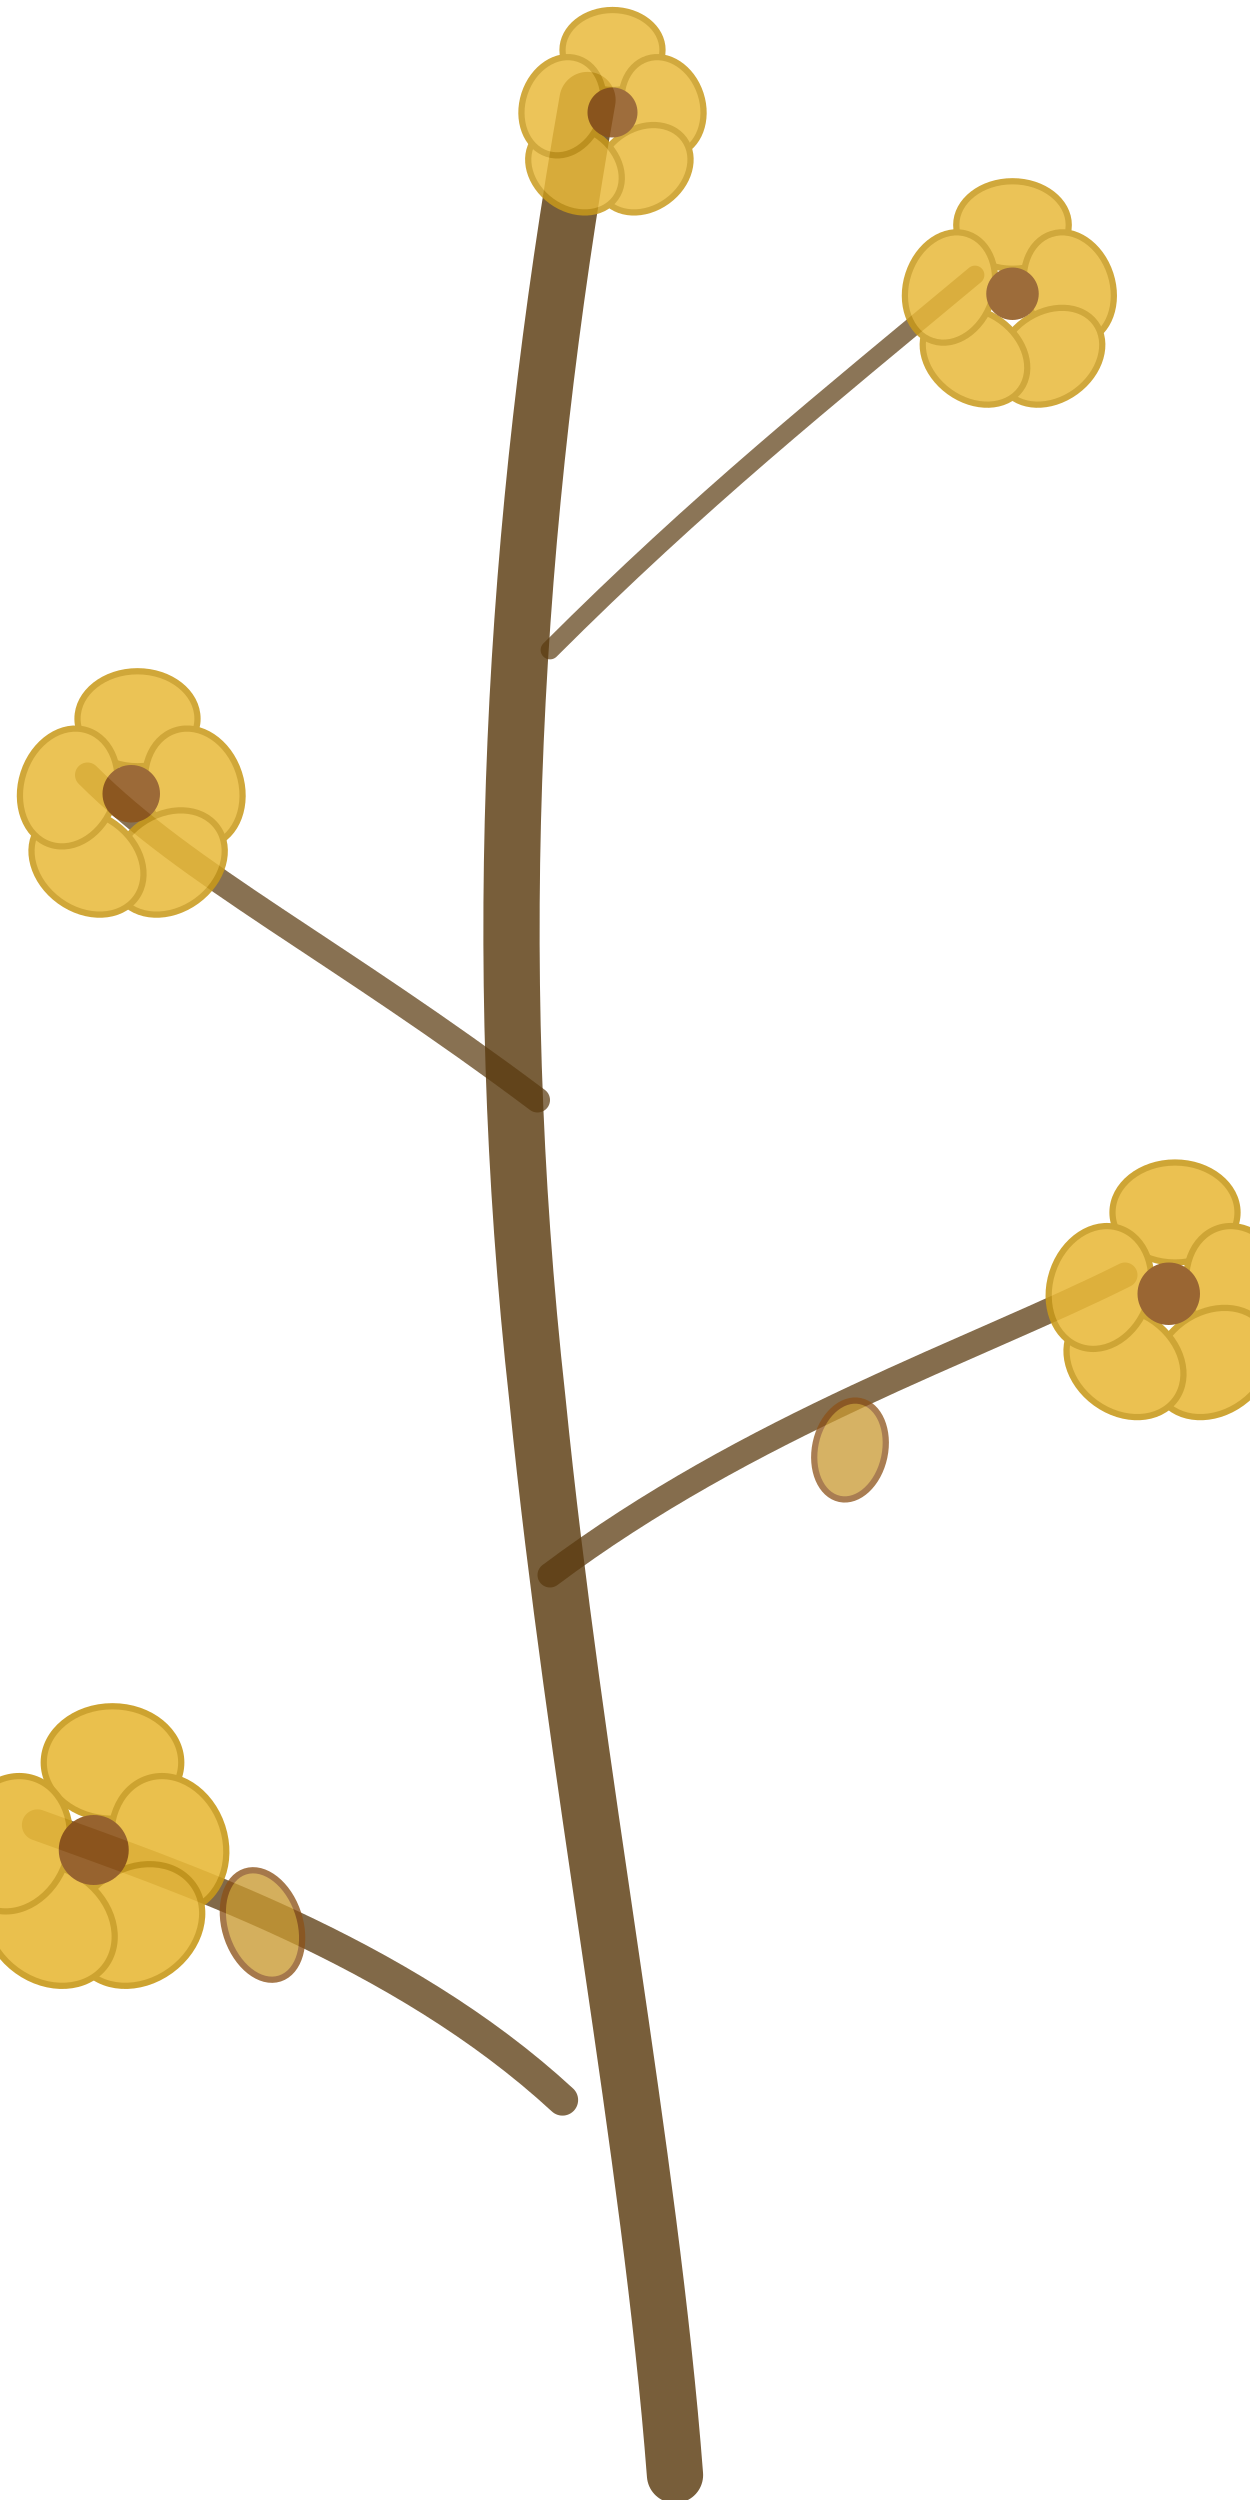
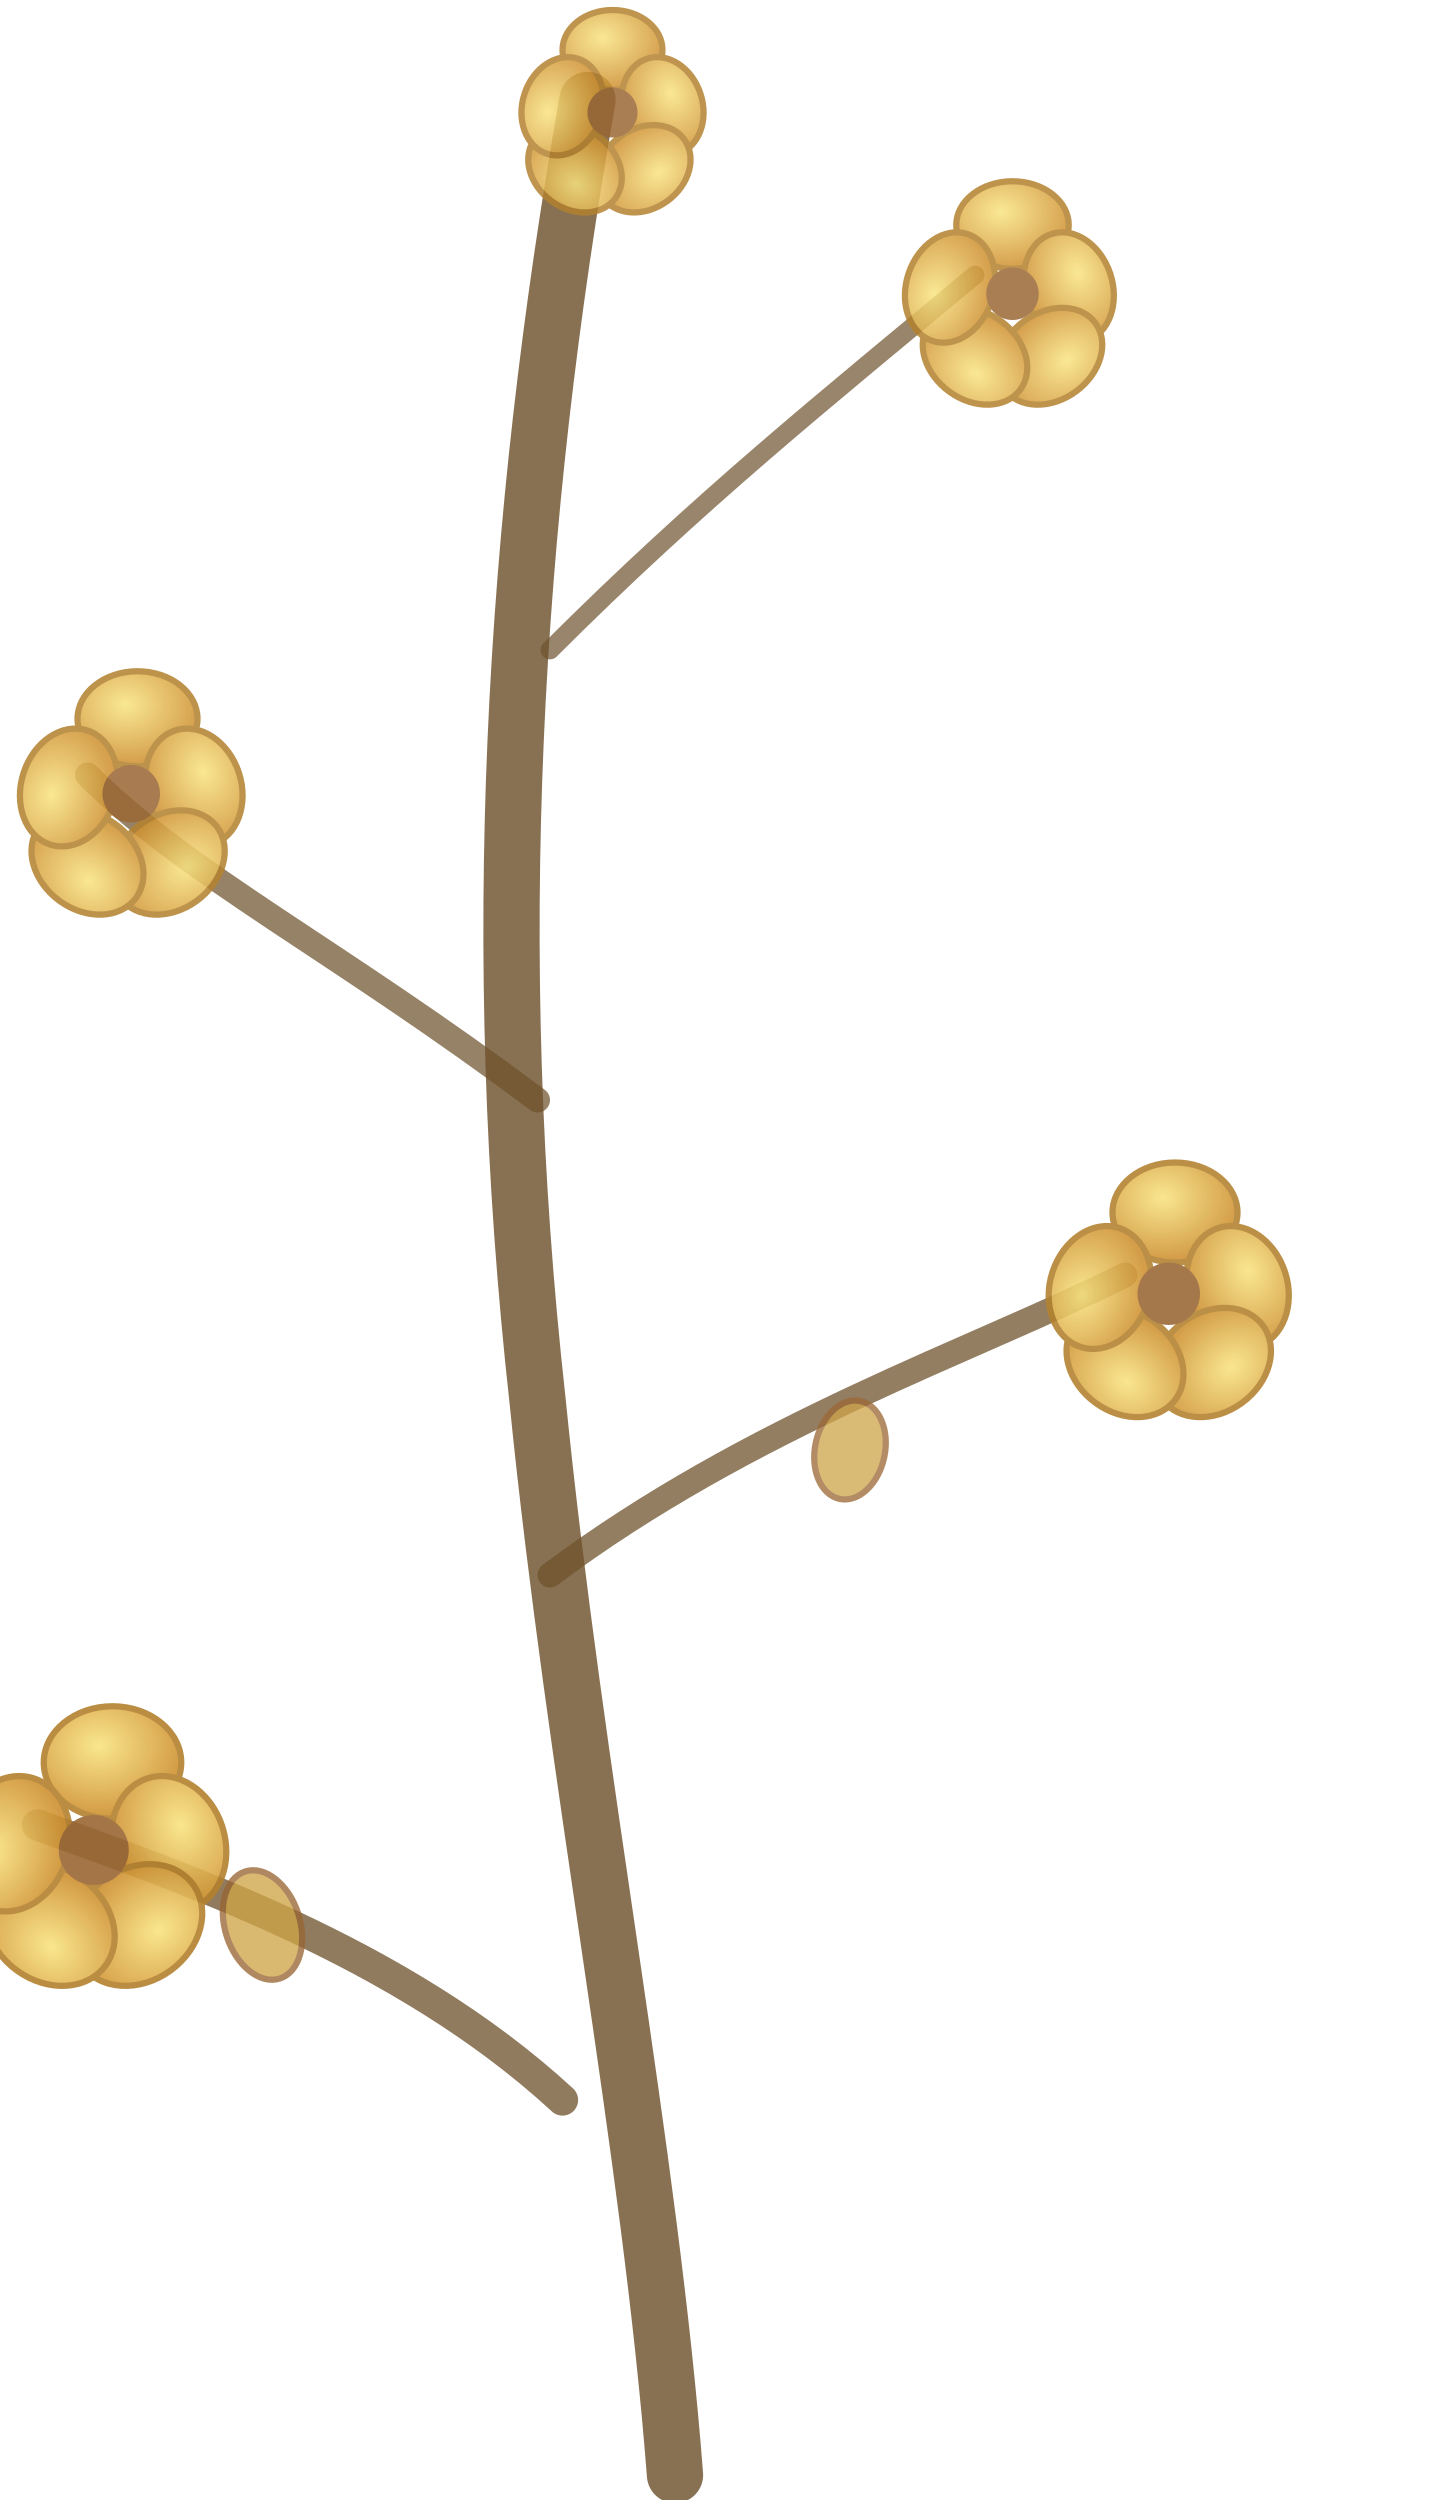
- <svg xmlns="http://www.w3.org/2000/svg" viewBox="0 0 100 200">
+ <svg xmlns="http://www.w3.org/2000/svg" viewBox="0 0 115 200" opacity=".88">
+   <defs>
+     <radialGradient id="pm" cx="40%" cy="35%" r="62%" gradientUnits="objectBoundingBox">
+       <stop offset="0%" stop-color="#f8e070" />
+       <stop offset="100%" stop-color="#c88215" />
+     </radialGradient>
+   </defs>
  <path d="M54 198 C52 172 46 142 43 112 C39 76 41 42 47 8" fill="none" stroke="#5a3a0f" stroke-width="4.5" stroke-linecap="round" opacity=".82" />
  <path d="M45 168 C32 156 14 150 3 146" fill="none" stroke="#5a3a0f" stroke-width="2.5" stroke-linecap="round" opacity=".76" />
  <path d="M44 126 C60 114 78 108 90 102" fill="none" stroke="#5a3a0f" stroke-width="2" stroke-linecap="round" opacity=".74" />
  <path d="M43 88 C27 76 15 70 7 62" fill="none" stroke="#5a3a0f" stroke-width="2" stroke-linecap="round" opacity=".72" />
  <path d="M44 52 C56 40 66 32 78 22" fill="none" stroke="#5a3a0f" stroke-width="1.5" stroke-linecap="round" opacity=".7" />
  <g transform="translate(3,146)" opacity=".9">
-     <ellipse cx="6" cy="-5" rx="5.5" ry="4.5" fill="#e8b93a" stroke="#c8991a" stroke-width=".5" />
-     <ellipse cx="10.5" cy="1.5" rx="5.5" ry="4.5" fill="#e8b93a" stroke="#c8991a" stroke-width=".5" transform="rotate(72,10.5,1.5)" />
-     <ellipse cx="8" cy="8" rx="5.5" ry="4.5" fill="#e8b93a" stroke="#c8991a" stroke-width=".5" transform="rotate(144,8,8)" />
-     <ellipse cx="1" cy="8" rx="5.5" ry="4.5" fill="#e8b93a" stroke="#c8991a" stroke-width=".5" transform="rotate(216,1,8)" />
-     <ellipse cx="-2" cy="1.5" rx="5.5" ry="4.5" fill="#e8b93a" stroke="#c8991a" stroke-width=".5" transform="rotate(288,-2,1.5)" />
+     <ellipse cx="6" cy="-5" rx="5.5" ry="4.5" fill="url(#pm)" stroke="#a87012" stroke-width=".5" />
+     <ellipse cx="10.5" cy="1.5" rx="5.5" ry="4.5" fill="url(#pm)" stroke="#a87012" stroke-width=".5" transform="rotate(72,10.5,1.5)" />
+     <ellipse cx="8" cy="8" rx="5.5" ry="4.5" fill="url(#pm)" stroke="#a87012" stroke-width=".5" transform="rotate(144,8,8)" />
+     <ellipse cx="1" cy="8" rx="5.5" ry="4.5" fill="url(#pm)" stroke="#a87012" stroke-width=".5" transform="rotate(216,1,8)" />
+     <ellipse cx="-2" cy="1.5" rx="5.5" ry="4.5" fill="url(#pm)" stroke="#a87012" stroke-width=".5" transform="rotate(288,-2,1.5)" />
    <circle cx="4.5" cy="2" r="2.8" fill="#8c5218" />
  </g>
  <g transform="translate(90,102)" opacity=".88">
-     <ellipse cx="4" cy="-5" rx="5" ry="4" fill="#e8b93a" stroke="#c8991a" stroke-width=".5" />
-     <ellipse cx="9" cy="1" rx="5" ry="4" fill="#e8b93a" stroke="#c8991a" stroke-width=".5" transform="rotate(72,9,1)" />
-     <ellipse cx="7" cy="7" rx="5" ry="4" fill="#e8b93a" stroke="#c8991a" stroke-width=".5" transform="rotate(144,7,7)" />
-     <ellipse cx="0" cy="7" rx="5" ry="4" fill="#e8b93a" stroke="#c8991a" stroke-width=".5" transform="rotate(216,0,7)" />
-     <ellipse cx="-2" cy="1" rx="5" ry="4" fill="#e8b93a" stroke="#c8991a" stroke-width=".5" transform="rotate(288,-2,1)" />
+     <ellipse cx="4" cy="-5" rx="5" ry="4" fill="url(#pm)" stroke="#a87012" stroke-width=".5" />
+     <ellipse cx="9" cy="1" rx="5" ry="4" fill="url(#pm)" stroke="#a87012" stroke-width=".5" transform="rotate(72,9,1)" />
+     <ellipse cx="7" cy="7" rx="5" ry="4" fill="url(#pm)" stroke="#a87012" stroke-width=".5" transform="rotate(144,7,7)" />
+     <ellipse cx="0" cy="7" rx="5" ry="4" fill="url(#pm)" stroke="#a87012" stroke-width=".5" transform="rotate(216,0,7)" />
+     <ellipse cx="-2" cy="1" rx="5" ry="4" fill="url(#pm)" stroke="#a87012" stroke-width=".5" transform="rotate(288,-2,1)" />
    <circle cx="3.5" cy="1.5" r="2.5" fill="#8c5218" />
  </g>
  <g transform="translate(7,62)" opacity=".86">
-     <ellipse cx="4" cy="-4.5" rx="4.8" ry="3.8" fill="#e8b93a" stroke="#c8991a" stroke-width=".5" />
-     <ellipse cx="8.5" cy="1" rx="4.8" ry="3.8" fill="#e8b93a" stroke="#c8991a" stroke-width=".5" transform="rotate(72,8.5,1)" />
-     <ellipse cx="6.5" cy="7" rx="4.8" ry="3.8" fill="#e8b93a" stroke="#c8991a" stroke-width=".5" transform="rotate(144,6.5,7)" />
-     <ellipse cx="0" cy="7" rx="4.8" ry="3.8" fill="#e8b93a" stroke="#c8991a" stroke-width=".5" transform="rotate(216,0,7)" />
-     <ellipse cx="-1.5" cy="1" rx="4.8" ry="3.8" fill="#e8b93a" stroke="#c8991a" stroke-width=".5" transform="rotate(288,-1.5,1)" />
+     <ellipse cx="4" cy="-4.5" rx="4.8" ry="3.8" fill="url(#pm)" stroke="#a87012" stroke-width=".5" />
+     <ellipse cx="8.5" cy="1" rx="4.8" ry="3.8" fill="url(#pm)" stroke="#a87012" stroke-width=".5" transform="rotate(72,8.5,1)" />
+     <ellipse cx="6.5" cy="7" rx="4.8" ry="3.8" fill="url(#pm)" stroke="#a87012" stroke-width=".5" transform="rotate(144,6.5,7)" />
+     <ellipse cx="0" cy="7" rx="4.8" ry="3.8" fill="url(#pm)" stroke="#a87012" stroke-width=".5" transform="rotate(216,0,7)" />
+     <ellipse cx="-1.5" cy="1" rx="4.8" ry="3.8" fill="url(#pm)" stroke="#a87012" stroke-width=".5" transform="rotate(288,-1.5,1)" />
    <circle cx="3.5" cy="1.5" r="2.3" fill="#8c5218" />
  </g>
  <g transform="translate(78,22)" opacity=".85">
-     <ellipse cx="3" cy="-4" rx="4.5" ry="3.5" fill="#e8b93a" stroke="#c8991a" stroke-width=".5" />
-     <ellipse cx="7.5" cy="1" rx="4.5" ry="3.5" fill="#e8b93a" stroke="#c8991a" stroke-width=".5" transform="rotate(72,7.5,1)" />
-     <ellipse cx="6" cy="6.5" rx="4.5" ry="3.5" fill="#e8b93a" stroke="#c8991a" stroke-width=".5" transform="rotate(144,6,6.5)" />
-     <ellipse cx="0" cy="6.5" rx="4.5" ry="3.5" fill="#e8b93a" stroke="#c8991a" stroke-width=".5" transform="rotate(216,0,6.5)" />
-     <ellipse cx="-2" cy="1" rx="4.5" ry="3.5" fill="#e8b93a" stroke="#c8991a" stroke-width=".5" transform="rotate(288,-2,1)" />
+     <ellipse cx="3" cy="-4" rx="4.5" ry="3.5" fill="url(#pm)" stroke="#a87012" stroke-width=".5" />
+     <ellipse cx="7.5" cy="1" rx="4.5" ry="3.5" fill="url(#pm)" stroke="#a87012" stroke-width=".5" transform="rotate(72,7.5,1)" />
+     <ellipse cx="6" cy="6.5" rx="4.5" ry="3.5" fill="url(#pm)" stroke="#a87012" stroke-width=".5" transform="rotate(144,6,6.5)" />
+     <ellipse cx="0" cy="6.5" rx="4.5" ry="3.5" fill="url(#pm)" stroke="#a87012" stroke-width=".5" transform="rotate(216,0,6.5)" />
+     <ellipse cx="-2" cy="1" rx="4.5" ry="3.5" fill="url(#pm)" stroke="#a87012" stroke-width=".5" transform="rotate(288,-2,1)" />
    <circle cx="3" cy="1.5" r="2.1" fill="#8c5218" />
  </g>
  <g transform="translate(47,8)" opacity=".84">
-     <ellipse cx="2" cy="-4" rx="4" ry="3.2" fill="#e8b93a" stroke="#c8991a" stroke-width=".5" />
-     <ellipse cx="6" cy="0.5" rx="4" ry="3.2" fill="#e8b93a" stroke="#c8991a" stroke-width=".5" transform="rotate(72,6,0.5)" />
-     <ellipse cx="4.5" cy="5.5" rx="4" ry="3.2" fill="#e8b93a" stroke="#c8991a" stroke-width=".5" transform="rotate(144,4.5,5.5)" />
-     <ellipse cx="-1" cy="5.5" rx="4" ry="3.2" fill="#e8b93a" stroke="#c8991a" stroke-width=".5" transform="rotate(216,-1,5.5)" />
-     <ellipse cx="-2" cy="0.5" rx="4" ry="3.2" fill="#e8b93a" stroke="#c8991a" stroke-width=".5" transform="rotate(288,-2,0.5)" />
+     <ellipse cx="2" cy="-4" rx="4" ry="3.2" fill="url(#pm)" stroke="#a87012" stroke-width=".5" />
+     <ellipse cx="6" cy="0.5" rx="4" ry="3.2" fill="url(#pm)" stroke="#a87012" stroke-width=".5" transform="rotate(72,6,0.5)" />
+     <ellipse cx="4.5" cy="5.5" rx="4" ry="3.2" fill="url(#pm)" stroke="#a87012" stroke-width=".5" transform="rotate(144,4.5,5.5)" />
+     <ellipse cx="-1" cy="5.5" rx="4" ry="3.2" fill="url(#pm)" stroke="#a87012" stroke-width=".5" transform="rotate(216,-1,5.5)" />
+     <ellipse cx="-2" cy="0.5" rx="4" ry="3.2" fill="url(#pm)" stroke="#a87012" stroke-width=".5" transform="rotate(288,-2,0.5)" />
    <circle cx="2" cy="1" r="2" fill="#8c5218" />
  </g>
  <ellipse cx="21" cy="154" rx="3" ry="4.5" fill="#c89830" opacity=".78" stroke="#8c5218" stroke-width=".5" transform="rotate(-18,21,154)" />
  <ellipse cx="68" cy="116" rx="2.8" ry="4" fill="#c89830" opacity=".75" stroke="#8c5218" stroke-width=".5" transform="rotate(12,68,116)" />
</svg>
